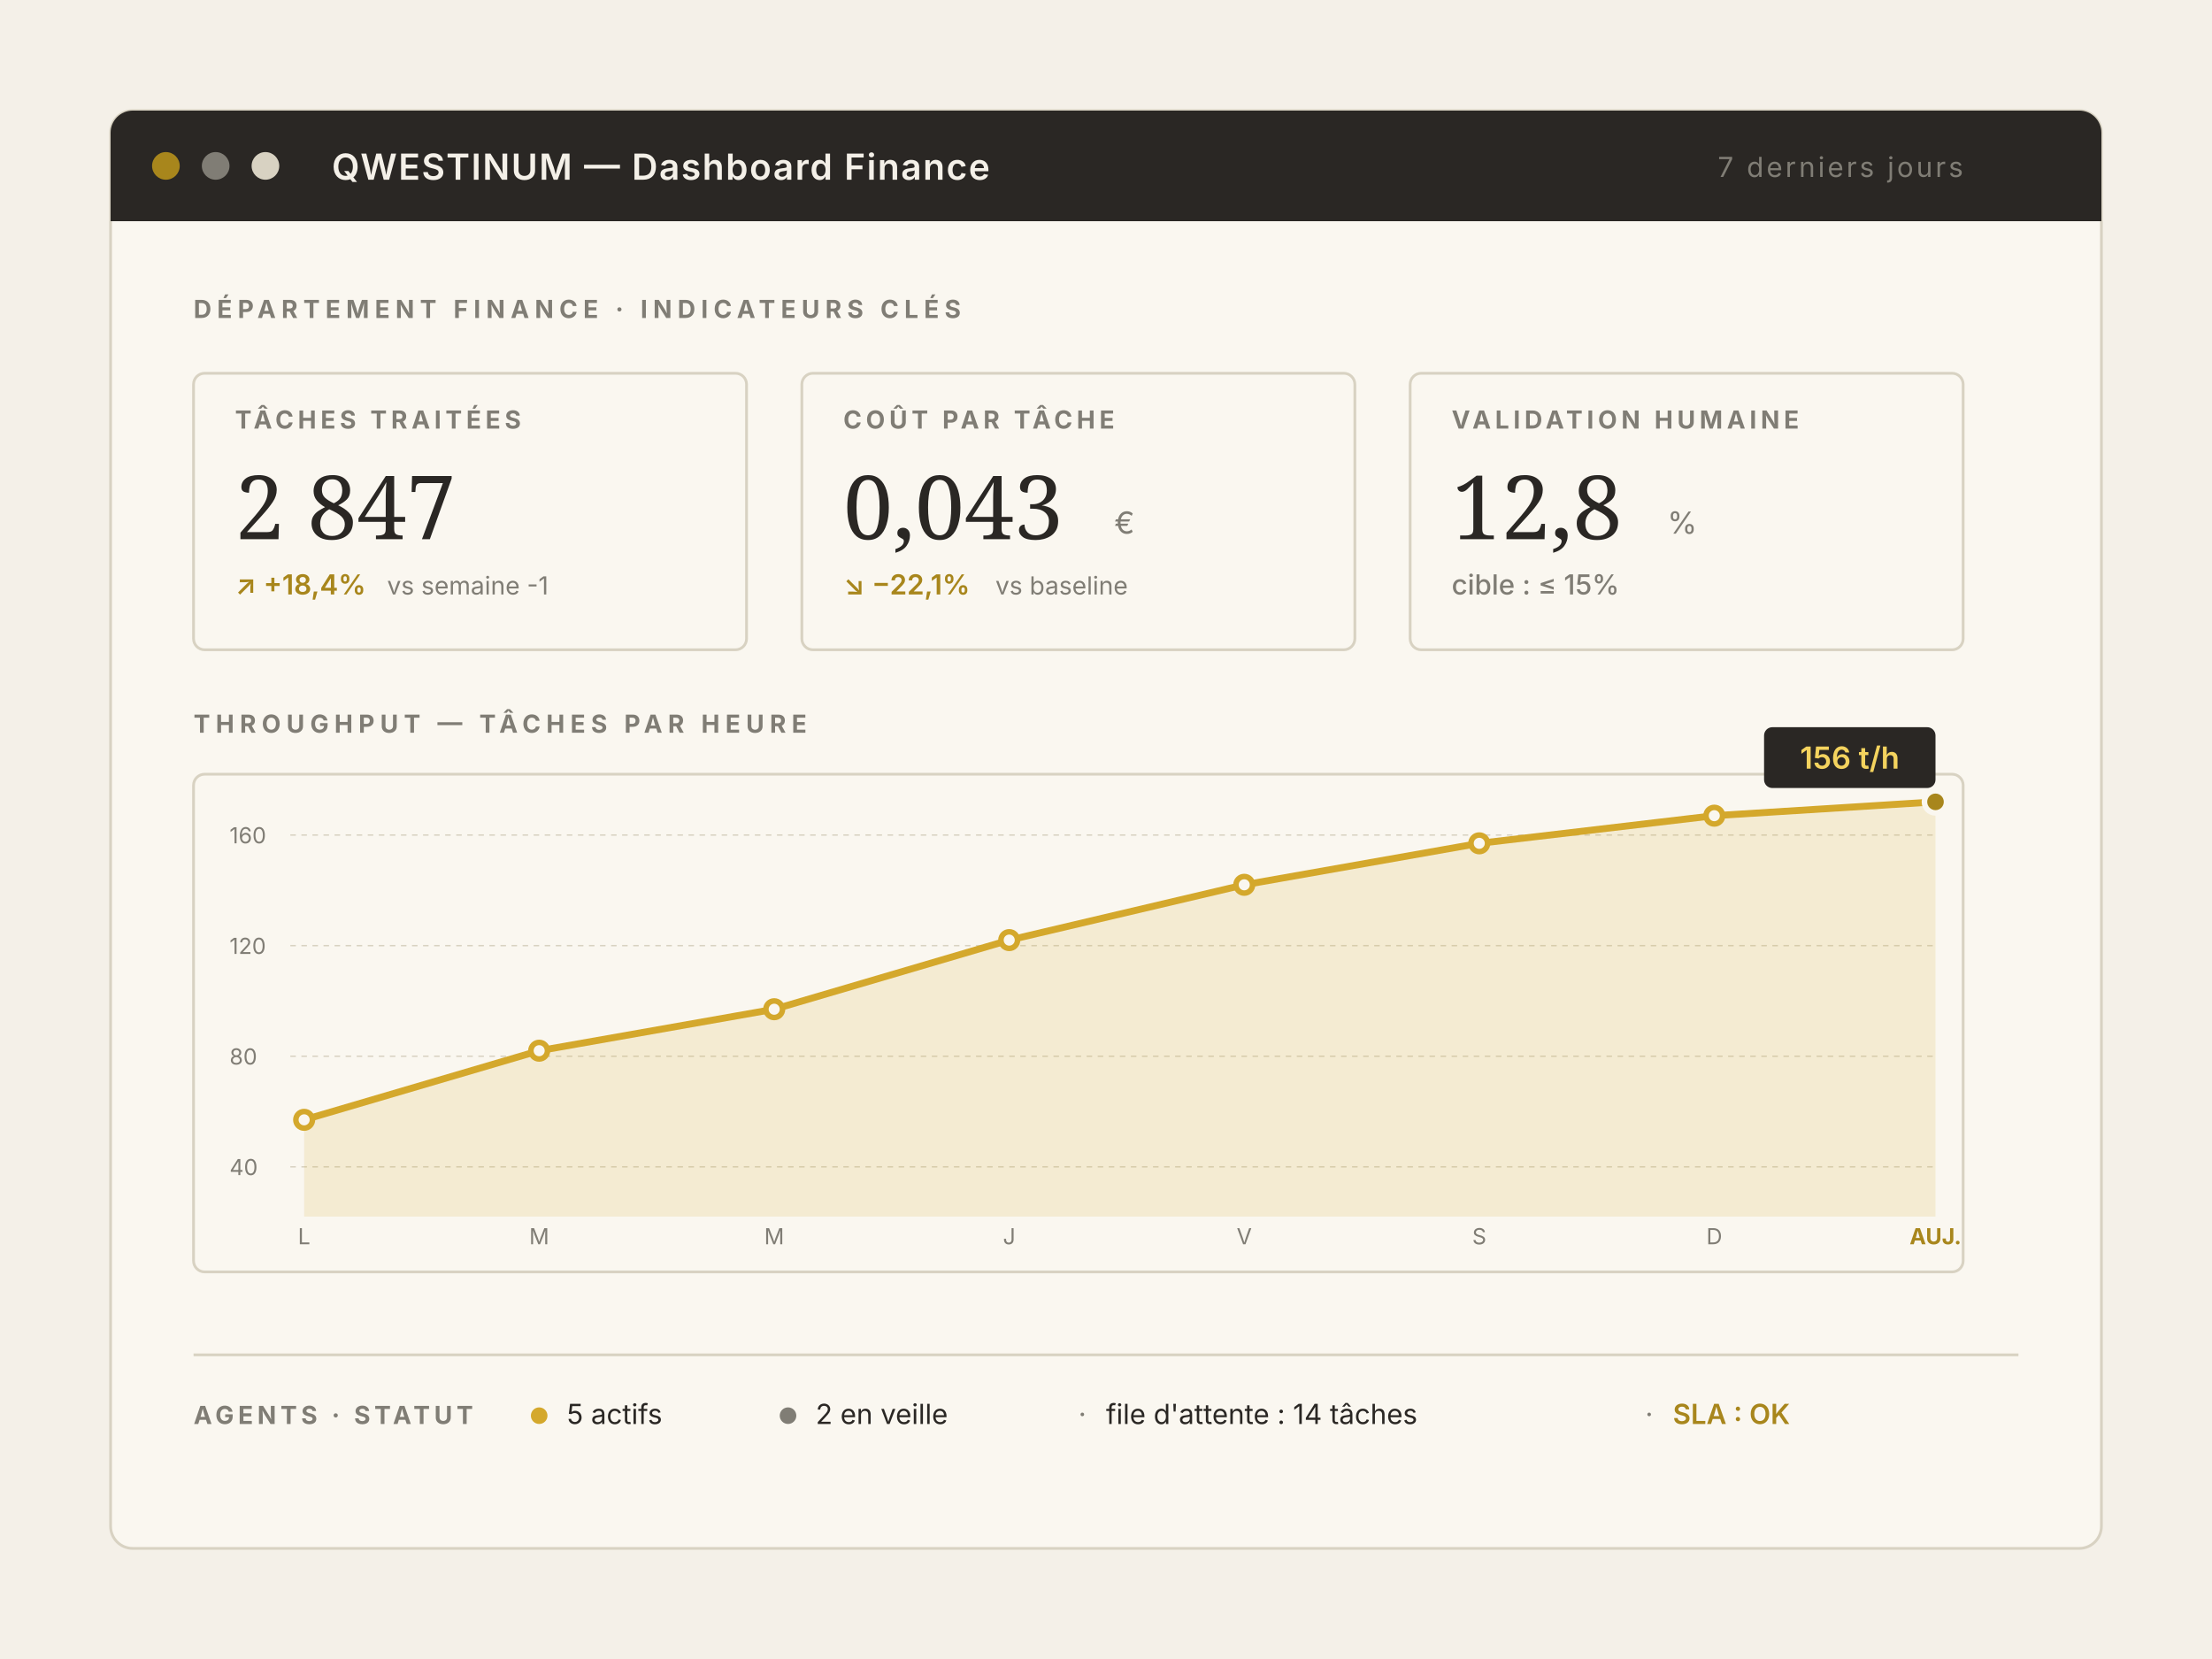
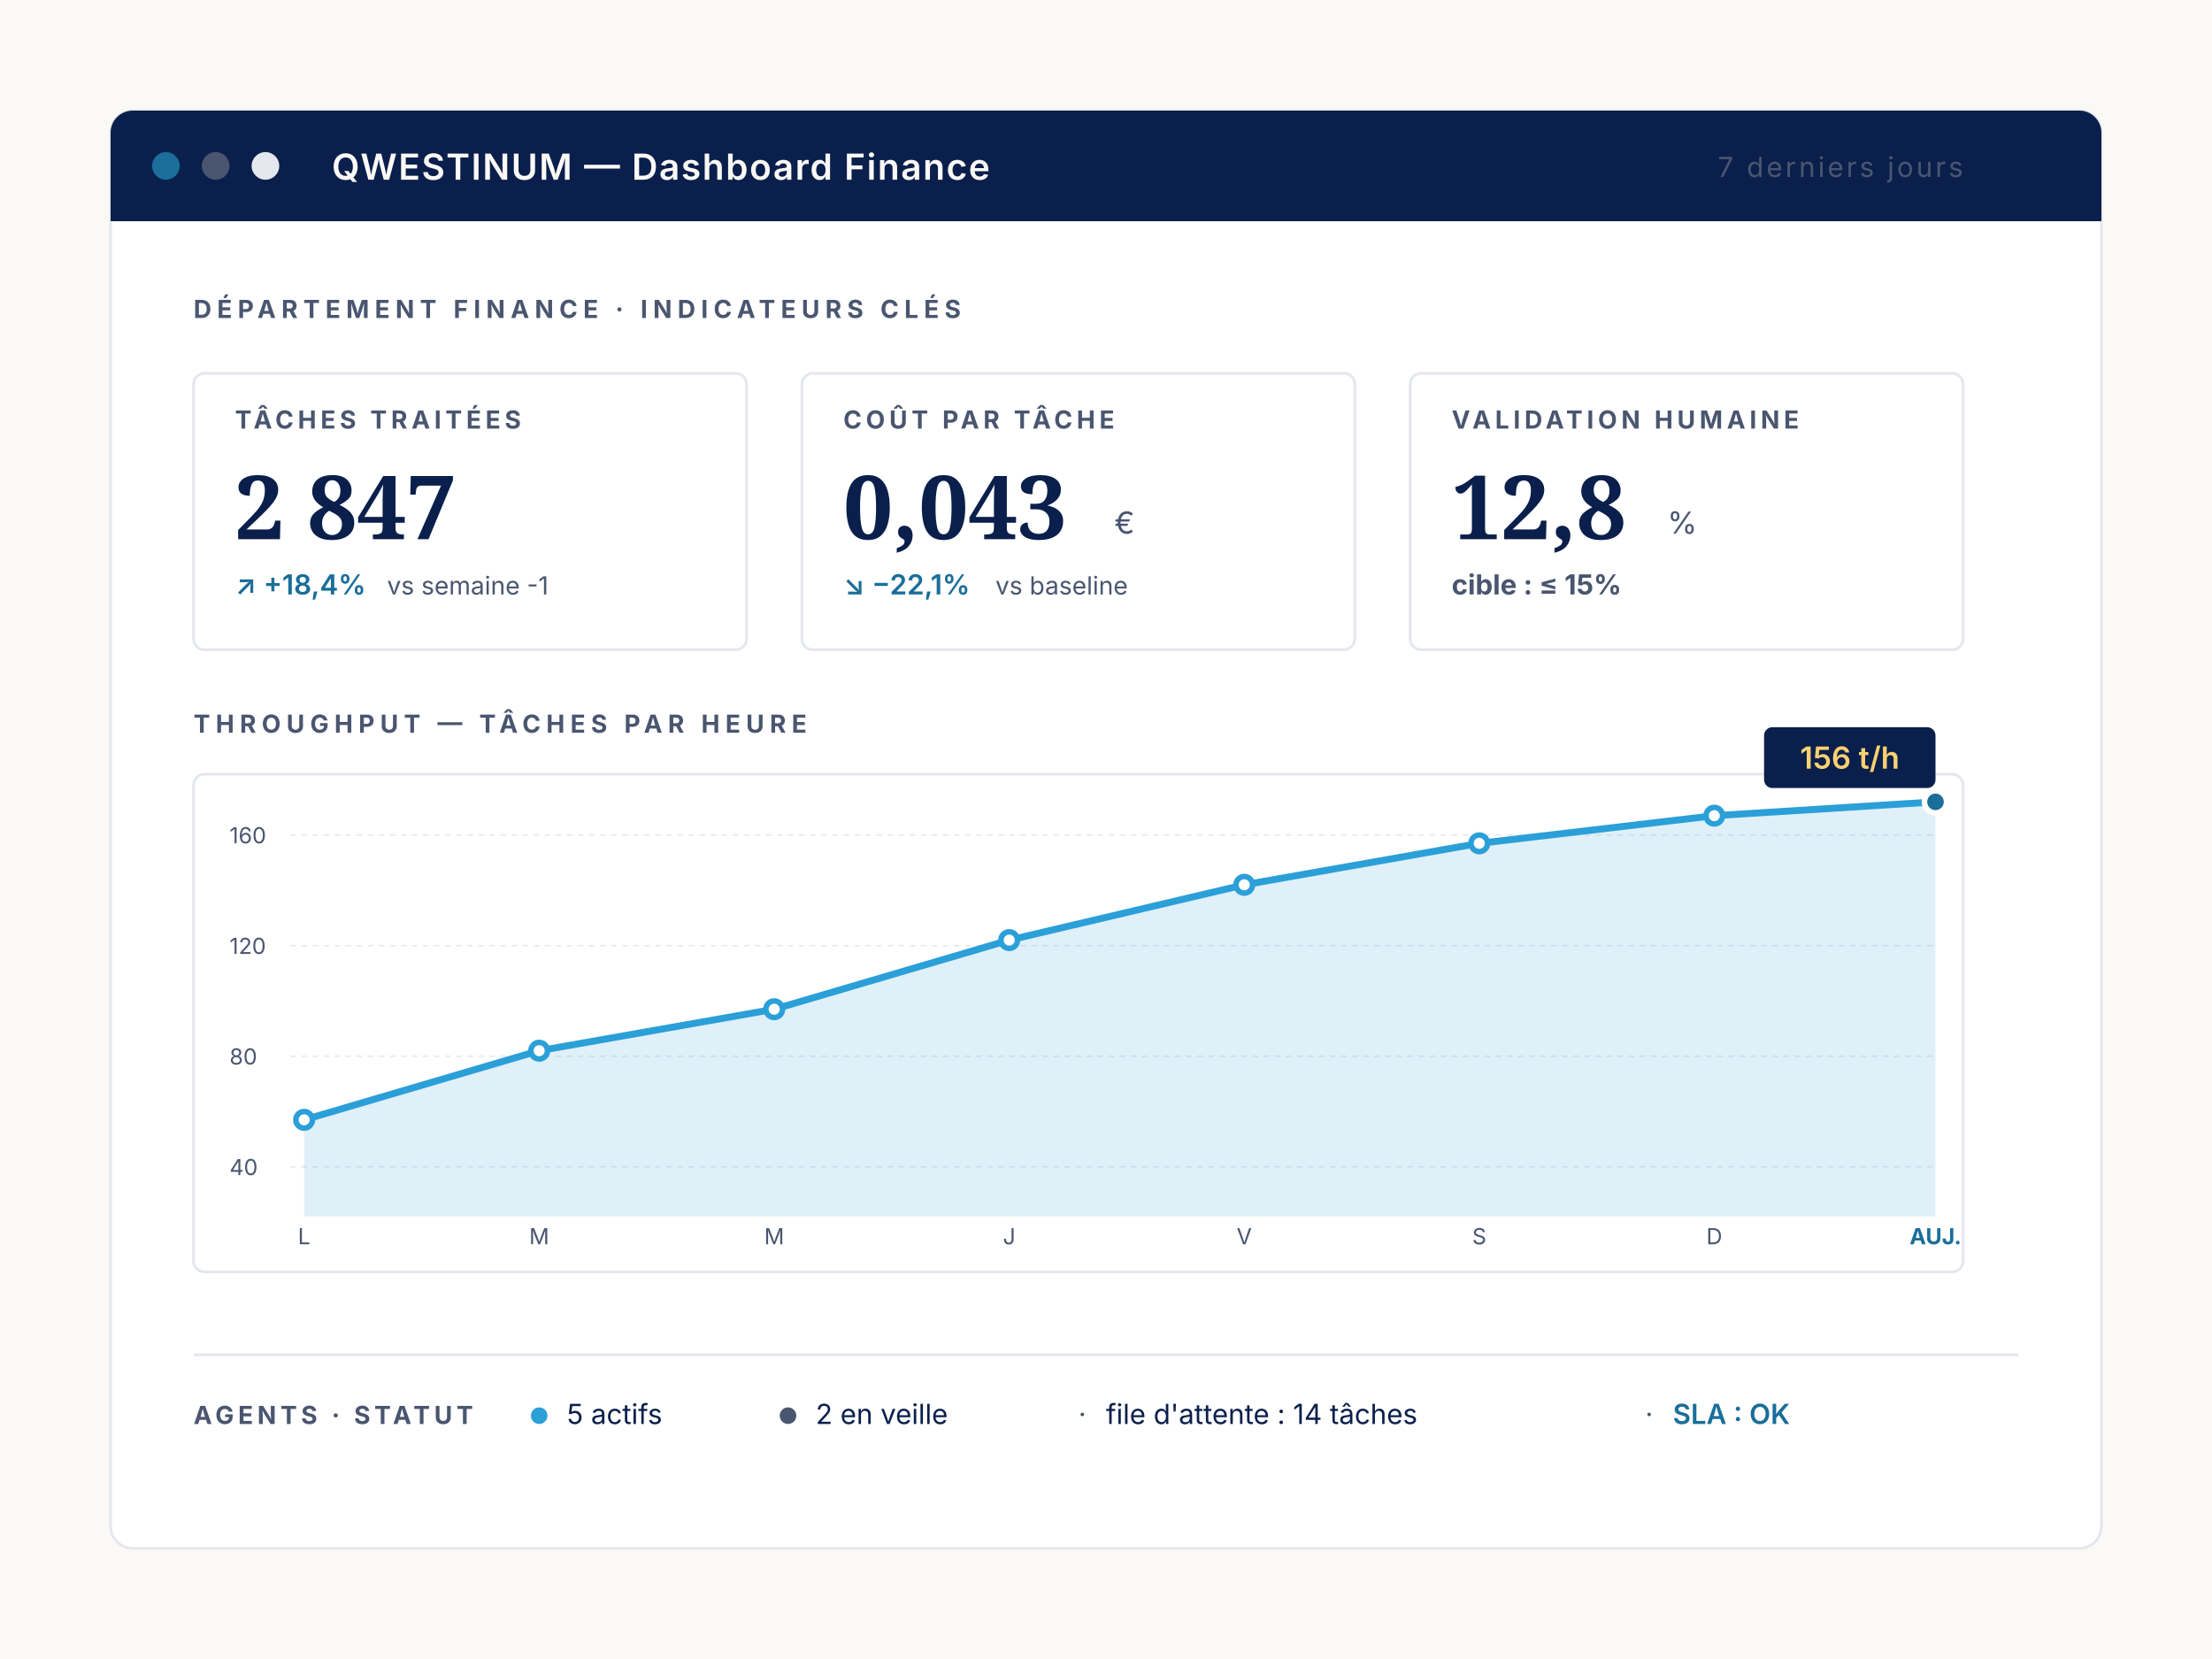
<svg xmlns="http://www.w3.org/2000/svg" viewBox="0 0 800 600" fill="none" role="img" aria-label="Dashboard métier Qwestinum">
-   <rect width="800" height="600" fill="#F4F0E8" />
-   <rect x="40" y="40" width="720" height="520" rx="8" fill="#FAF7F0" stroke="#D8D2C2" stroke-width="1" />
-   <rect x="40" y="40" width="720" height="40" rx="8" fill="#2A2724" />
-   <rect x="40" y="72" width="720" height="8" fill="#2A2724" />
-   <circle cx="60" cy="60" r="5" fill="#A8861C" />
-   <circle cx="78" cy="60" r="5" fill="#807D75" />
-   <circle cx="96" cy="60" r="5" fill="#D8D2C2" />
-   <text x="120" y="65" font-family="Inter, sans-serif" font-size="13" font-weight="600" fill="#F4F0E8" letter-spacing="0.5">QWESTINUM — Dashboard Finance</text>
-   <text x="710" y="64" font-family="Inter, sans-serif" font-size="10" fill="#807D75" letter-spacing="1" text-anchor="end">7 derniers jours</text>
-   <text x="70" y="115" font-family="Inter, sans-serif" font-size="9" font-weight="700" fill="#807D75" letter-spacing="2">DÉPARTEMENT FINANCE · INDICATEURS CLÉS</text>
+   <rect width="800" height="600" fill="#FBF9F5" />
+   <rect x="40" y="40" width="720" height="520" rx="8" fill="#FFFFFF" stroke="#E4E7EE" stroke-width="1" />
+   <rect x="40" y="40" width="720" height="40" rx="8" fill="#0A1F4B" />
+   <rect x="40" y="72" width="720" height="8" fill="#0A1F4B" />
+   <circle cx="60" cy="60" r="5" fill="#1A6E99" />
+   <circle cx="78" cy="60" r="5" fill="#4A5670" />
+   <circle cx="96" cy="60" r="5" fill="#E4E7EE" />
+   <text x="120" y="65" font-family="Inter, sans-serif" font-size="13" font-weight="600" fill="#FBF9F5" letter-spacing="0.5">QWESTINUM — Dashboard Finance</text>
+   <text x="710" y="64" font-family="Inter, sans-serif" font-size="10" fill="#4A5670" letter-spacing="1" text-anchor="end">7 derniers jours</text>
+   <text x="70" y="115" font-family="Inter, sans-serif" font-size="9" font-weight="700" fill="#4A5670" letter-spacing="2">DÉPARTEMENT FINANCE · INDICATEURS CLÉS</text>
  <g>
-     <rect x="70" y="135" width="200" height="100" rx="4" fill="#FAF7F0" stroke="#D8D2C2" stroke-width="1" />
-     <text x="85" y="155" font-family="Inter, sans-serif" font-size="9" font-weight="700" fill="#807D75" letter-spacing="1.5">TÂCHES TRAITÉES</text>
-     <text x="85" y="195" font-family="Fraunces, serif" font-size="32" font-weight="500" fill="#2A2724">2 847</text>
+     <rect x="70" y="135" width="200" height="100" rx="4" fill="#FFFFFF" stroke="#E4E7EE" stroke-width="1" />
+     <text x="85" y="155" font-family="Inter, sans-serif" font-size="9" font-weight="700" fill="#4A5670" letter-spacing="1.5">TÂCHES TRAITÉES</text>
+     <text x="85" y="195" font-family="Fraunces, serif" font-size="32" font-weight="700" fill="#0A1F4B">2 847</text>
    <g transform="translate(85, 215)">
-       <text font-family="Inter, sans-serif" font-size="10" font-weight="600" fill="#A8861C">↗ +18,4%</text>
-       <text x="55" font-family="Inter, sans-serif" font-size="9" fill="#807D75">vs semaine -1</text>
+       <text font-family="Inter, sans-serif" font-size="10" font-weight="600" fill="#1A6E99">↗ +18,4%</text>
+       <text x="55" font-family="Inter, sans-serif" font-size="9" fill="#4A5670">vs semaine -1</text>
    </g>
  </g>
  <g>
-     <rect x="290" y="135" width="200" height="100" rx="4" fill="#FAF7F0" stroke="#D8D2C2" stroke-width="1" />
-     <text x="305" y="155" font-family="Inter, sans-serif" font-size="9" font-weight="700" fill="#807D75" letter-spacing="1.5">COÛT PAR TÂCHE</text>
+     <rect x="290" y="135" width="200" height="100" rx="4" fill="#FFFFFF" stroke="#E4E7EE" stroke-width="1" />
+     <text x="305" y="155" font-family="Inter, sans-serif" font-size="9" font-weight="700" fill="#4A5670" letter-spacing="1.5">COÛT PAR TÂCHE</text>
    <g transform="translate(305, 195)">
-       <text font-family="Fraunces, serif" font-size="32" font-weight="500" fill="#2A2724">0,043</text>
-       <text x="98" y="-2" font-family="Inter, sans-serif" font-size="11" fill="#807D75">€</text>
+       <text font-family="Fraunces, serif" font-size="32" font-weight="700" fill="#0A1F4B">0,043</text>
+       <text x="98" y="-2" font-family="Inter, sans-serif" font-size="11" fill="#4A5670">€</text>
    </g>
    <g transform="translate(305, 215)">
-       <text font-family="Inter, sans-serif" font-size="10" font-weight="600" fill="#A8861C">↘ −22,1%</text>
-       <text x="55" font-family="Inter, sans-serif" font-size="9" fill="#807D75">vs baseline</text>
+       <text font-family="Inter, sans-serif" font-size="10" font-weight="600" fill="#1A6E99">↘ −22,1%</text>
+       <text x="55" font-family="Inter, sans-serif" font-size="9" fill="#4A5670">vs baseline</text>
    </g>
  </g>
  <g>
-     <rect x="510" y="135" width="200" height="100" rx="4" fill="#FAF7F0" stroke="#D8D2C2" stroke-width="1" />
-     <text x="525" y="155" font-family="Inter, sans-serif" font-size="9" font-weight="700" fill="#807D75" letter-spacing="1.5">VALIDATION HUMAINE</text>
+     <rect x="510" y="135" width="200" height="100" rx="4" fill="#FFFFFF" stroke="#E4E7EE" stroke-width="1" />
+     <text x="525" y="155" font-family="Inter, sans-serif" font-size="9" font-weight="700" fill="#4A5670" letter-spacing="1.5">VALIDATION HUMAINE</text>
    <g transform="translate(525, 195)">
-       <text font-family="Fraunces, serif" font-size="32" font-weight="500" fill="#2A2724">12,8</text>
-       <text x="78" y="-2" font-family="Inter, sans-serif" font-size="11" fill="#807D75">%</text>
+       <text font-family="Fraunces, serif" font-size="32" font-weight="700" fill="#0A1F4B">12,8</text>
+       <text x="78" y="-2" font-family="Inter, sans-serif" font-size="11" fill="#4A5670">%</text>
    </g>
    <g transform="translate(525, 215)">
-       <text font-family="Inter, sans-serif" font-size="10" font-weight="500" fill="#807D75">cible : ≤ 15%</text>
+       <text font-family="Inter, sans-serif" font-size="10" font-weight="700" fill="#4A5670">cible : ≤ 15%</text>
    </g>
  </g>
-   <text x="70" y="265" font-family="Inter, sans-serif" font-size="9" font-weight="700" fill="#807D75" letter-spacing="2">THROUGHPUT — TÂCHES PAR HEURE</text>
-   <rect x="70" y="280" width="640" height="180" rx="4" fill="#FAF7F0" stroke="#D8D2C2" stroke-width="1" />
-   <text x="83" y="305" font-family="Inter, sans-serif" font-size="8" fill="#807D75">160</text>
-   <text x="83" y="345" font-family="Inter, sans-serif" font-size="8" fill="#807D75">120</text>
-   <text x="83" y="385" font-family="Inter, sans-serif" font-size="8" fill="#807D75">80</text>
-   <text x="83" y="425" font-family="Inter, sans-serif" font-size="8" fill="#807D75">40</text>
-   <line x1="105" y1="302" x2="700" y2="302" stroke="#D8D2C2" stroke-width="0.5" stroke-dasharray="2,2" />
-   <line x1="105" y1="342" x2="700" y2="342" stroke="#D8D2C2" stroke-width="0.5" stroke-dasharray="2,2" />
-   <line x1="105" y1="382" x2="700" y2="382" stroke="#D8D2C2" stroke-width="0.5" stroke-dasharray="2,2" />
-   <line x1="105" y1="422" x2="700" y2="422" stroke="#D8D2C2" stroke-width="0.5" stroke-dasharray="2,2" />
-   <path d="M 110 405 L 195 380 L 280 365 L 365 340 L 450 320 L 535 305 L 620 295 L 700 290 L 700 440 L 110 440 Z" fill="#D4A82C" fill-opacity="0.15" />
-   <path d="M 110 405 L 195 380 L 280 365 L 365 340 L 450 320 L 535 305 L 620 295 L 700 290" fill="none" stroke="#D4A82C" stroke-width="2.5" stroke-linecap="round" stroke-linejoin="round" />
-   <circle cx="110" cy="405" r="3" fill="#FAF7F0" stroke="#D4A82C" stroke-width="2" />
-   <circle cx="195" cy="380" r="3" fill="#FAF7F0" stroke="#D4A82C" stroke-width="2" />
-   <circle cx="280" cy="365" r="3" fill="#FAF7F0" stroke="#D4A82C" stroke-width="2" />
-   <circle cx="365" cy="340" r="3" fill="#FAF7F0" stroke="#D4A82C" stroke-width="2" />
-   <circle cx="450" cy="320" r="3" fill="#FAF7F0" stroke="#D4A82C" stroke-width="2" />
-   <circle cx="535" cy="305" r="3" fill="#FAF7F0" stroke="#D4A82C" stroke-width="2" />
-   <circle cx="620" cy="295" r="3" fill="#FAF7F0" stroke="#D4A82C" stroke-width="2" />
-   <circle cx="700" cy="290" r="4" fill="#A8861C" stroke="#FAF7F0" stroke-width="2" />
-   <rect x="638" y="263" width="62" height="22" rx="3" fill="#2A2724" />
-   <text x="669" y="278" font-family="Inter, sans-serif" font-size="11" font-weight="600" fill="#F4D35E" text-anchor="middle">156 t/h</text>
-   <text x="110" y="450" font-family="Inter, sans-serif" font-size="8" fill="#807D75" text-anchor="middle">L</text>
-   <text x="195" y="450" font-family="Inter, sans-serif" font-size="8" fill="#807D75" text-anchor="middle">M</text>
-   <text x="280" y="450" font-family="Inter, sans-serif" font-size="8" fill="#807D75" text-anchor="middle">M</text>
-   <text x="365" y="450" font-family="Inter, sans-serif" font-size="8" fill="#807D75" text-anchor="middle">J</text>
-   <text x="450" y="450" font-family="Inter, sans-serif" font-size="8" fill="#807D75" text-anchor="middle">V</text>
-   <text x="535" y="450" font-family="Inter, sans-serif" font-size="8" fill="#807D75" text-anchor="middle">S</text>
-   <text x="620" y="450" font-family="Inter, sans-serif" font-size="8" fill="#807D75" text-anchor="middle">D</text>
-   <text x="700" y="450" font-family="Inter, sans-serif" font-size="8" font-weight="700" fill="#A8861C" text-anchor="middle">AUJ.</text>
-   <line x1="70" y1="490" x2="730" y2="490" stroke="#D8D2C2" stroke-width="1" />
+   <text x="70" y="265" font-family="Inter, sans-serif" font-size="9" font-weight="700" fill="#4A5670" letter-spacing="2">THROUGHPUT — TÂCHES PAR HEURE</text>
+   <rect x="70" y="280" width="640" height="180" rx="4" fill="#FFFFFF" stroke="#E4E7EE" stroke-width="1" />
+   <text x="83" y="305" font-family="Inter, sans-serif" font-size="8" fill="#4A5670">160</text>
+   <text x="83" y="345" font-family="Inter, sans-serif" font-size="8" fill="#4A5670">120</text>
+   <text x="83" y="385" font-family="Inter, sans-serif" font-size="8" fill="#4A5670">80</text>
+   <text x="83" y="425" font-family="Inter, sans-serif" font-size="8" fill="#4A5670">40</text>
+   <line x1="105" y1="302" x2="700" y2="302" stroke="#E4E7EE" stroke-width="0.5" stroke-dasharray="2,2" />
+   <line x1="105" y1="342" x2="700" y2="342" stroke="#E4E7EE" stroke-width="0.5" stroke-dasharray="2,2" />
+   <line x1="105" y1="382" x2="700" y2="382" stroke="#E4E7EE" stroke-width="0.5" stroke-dasharray="2,2" />
+   <line x1="105" y1="422" x2="700" y2="422" stroke="#E4E7EE" stroke-width="0.5" stroke-dasharray="2,2" />
+   <path d="M 110 405 L 195 380 L 280 365 L 365 340 L 450 320 L 535 305 L 620 295 L 700 290 L 700 440 L 110 440 Z" fill="#2B9FD8" fill-opacity="0.15" />
+   <path d="M 110 405 L 195 380 L 280 365 L 365 340 L 450 320 L 535 305 L 620 295 L 700 290" fill="none" stroke="#2B9FD8" stroke-width="2.5" stroke-linecap="round" stroke-linejoin="round" />
+   <circle cx="110" cy="405" r="3" fill="#FFFFFF" stroke="#2B9FD8" stroke-width="2" />
+   <circle cx="195" cy="380" r="3" fill="#FFFFFF" stroke="#2B9FD8" stroke-width="2" />
+   <circle cx="280" cy="365" r="3" fill="#FFFFFF" stroke="#2B9FD8" stroke-width="2" />
+   <circle cx="365" cy="340" r="3" fill="#FFFFFF" stroke="#2B9FD8" stroke-width="2" />
+   <circle cx="450" cy="320" r="3" fill="#FFFFFF" stroke="#2B9FD8" stroke-width="2" />
+   <circle cx="535" cy="305" r="3" fill="#FFFFFF" stroke="#2B9FD8" stroke-width="2" />
+   <circle cx="620" cy="295" r="3" fill="#FFFFFF" stroke="#2B9FD8" stroke-width="2" />
+   <circle cx="700" cy="290" r="4" fill="#1A6E99" stroke="#FFFFFF" stroke-width="2" />
+   <rect x="638" y="263" width="62" height="22" rx="3" fill="#0A1F4B" />
+   <text x="669" y="278" font-family="Inter, sans-serif" font-size="11" font-weight="600" fill="#FBD171" text-anchor="middle">156 t/h</text>
+   <text x="110" y="450" font-family="Inter, sans-serif" font-size="8" fill="#4A5670" text-anchor="middle">L</text>
+   <text x="195" y="450" font-family="Inter, sans-serif" font-size="8" fill="#4A5670" text-anchor="middle">M</text>
+   <text x="280" y="450" font-family="Inter, sans-serif" font-size="8" fill="#4A5670" text-anchor="middle">M</text>
+   <text x="365" y="450" font-family="Inter, sans-serif" font-size="8" fill="#4A5670" text-anchor="middle">J</text>
+   <text x="450" y="450" font-family="Inter, sans-serif" font-size="8" fill="#4A5670" text-anchor="middle">V</text>
+   <text x="535" y="450" font-family="Inter, sans-serif" font-size="8" fill="#4A5670" text-anchor="middle">S</text>
+   <text x="620" y="450" font-family="Inter, sans-serif" font-size="8" fill="#4A5670" text-anchor="middle">D</text>
+   <text x="700" y="450" font-family="Inter, sans-serif" font-size="8" font-weight="700" fill="#1A6E99" text-anchor="middle">AUJ.</text>
+   <line x1="70" y1="490" x2="730" y2="490" stroke="#E4E7EE" stroke-width="1" />
  <g transform="translate(70, 515)">
-     <text font-family="Inter, sans-serif" font-size="9" font-weight="700" fill="#807D75" letter-spacing="1.5">AGENTS · STATUT</text>
+     <text font-family="Inter, sans-serif" font-size="9" font-weight="700" fill="#4A5670" letter-spacing="1.5">AGENTS · STATUT</text>
  </g>
  <g transform="translate(195, 515)">
-     <circle cx="0" cy="-3" r="3" fill="#D4A82C" />
-     <text x="10" font-family="Inter, sans-serif" font-size="10" fill="#2A2724">5 actifs</text>
+     <circle cx="0" cy="-3" r="3" fill="#2B9FD8" />
+     <text x="10" font-family="Inter, sans-serif" font-size="10" fill="#0A1F4B">5 actifs</text>
  </g>
  <g transform="translate(285, 515)">
-     <circle cx="0" cy="-3" r="3" fill="#807D75" />
-     <text x="10" font-family="Inter, sans-serif" font-size="10" fill="#2A2724">2 en veille</text>
+     <circle cx="0" cy="-3" r="3" fill="#4A5670" />
+     <text x="10" font-family="Inter, sans-serif" font-size="10" fill="#0A1F4B">2 en veille</text>
  </g>
  <g transform="translate(390, 515)">
-     <text font-family="Inter, sans-serif" font-size="10" fill="#807D75">·</text>
-     <text x="10" font-family="Inter, sans-serif" font-size="10" fill="#2A2724">file d'attente : 14 tâches</text>
+     <text font-family="Inter, sans-serif" font-size="10" fill="#4A5670">·</text>
+     <text x="10" font-family="Inter, sans-serif" font-size="10" fill="#0A1F4B">file d'attente : 14 tâches</text>
  </g>
  <g transform="translate(595, 515)">
-     <text font-family="Inter, sans-serif" font-size="10" fill="#807D75">·</text>
-     <text x="10" font-family="Inter, sans-serif" font-size="10" fill="#A8861C" font-weight="600">SLA : OK</text>
+     <text font-family="Inter, sans-serif" font-size="10" fill="#4A5670">·</text>
+     <text x="10" font-family="Inter, sans-serif" font-size="10" fill="#1A6E99" font-weight="600">SLA : OK</text>
  </g>
</svg>
